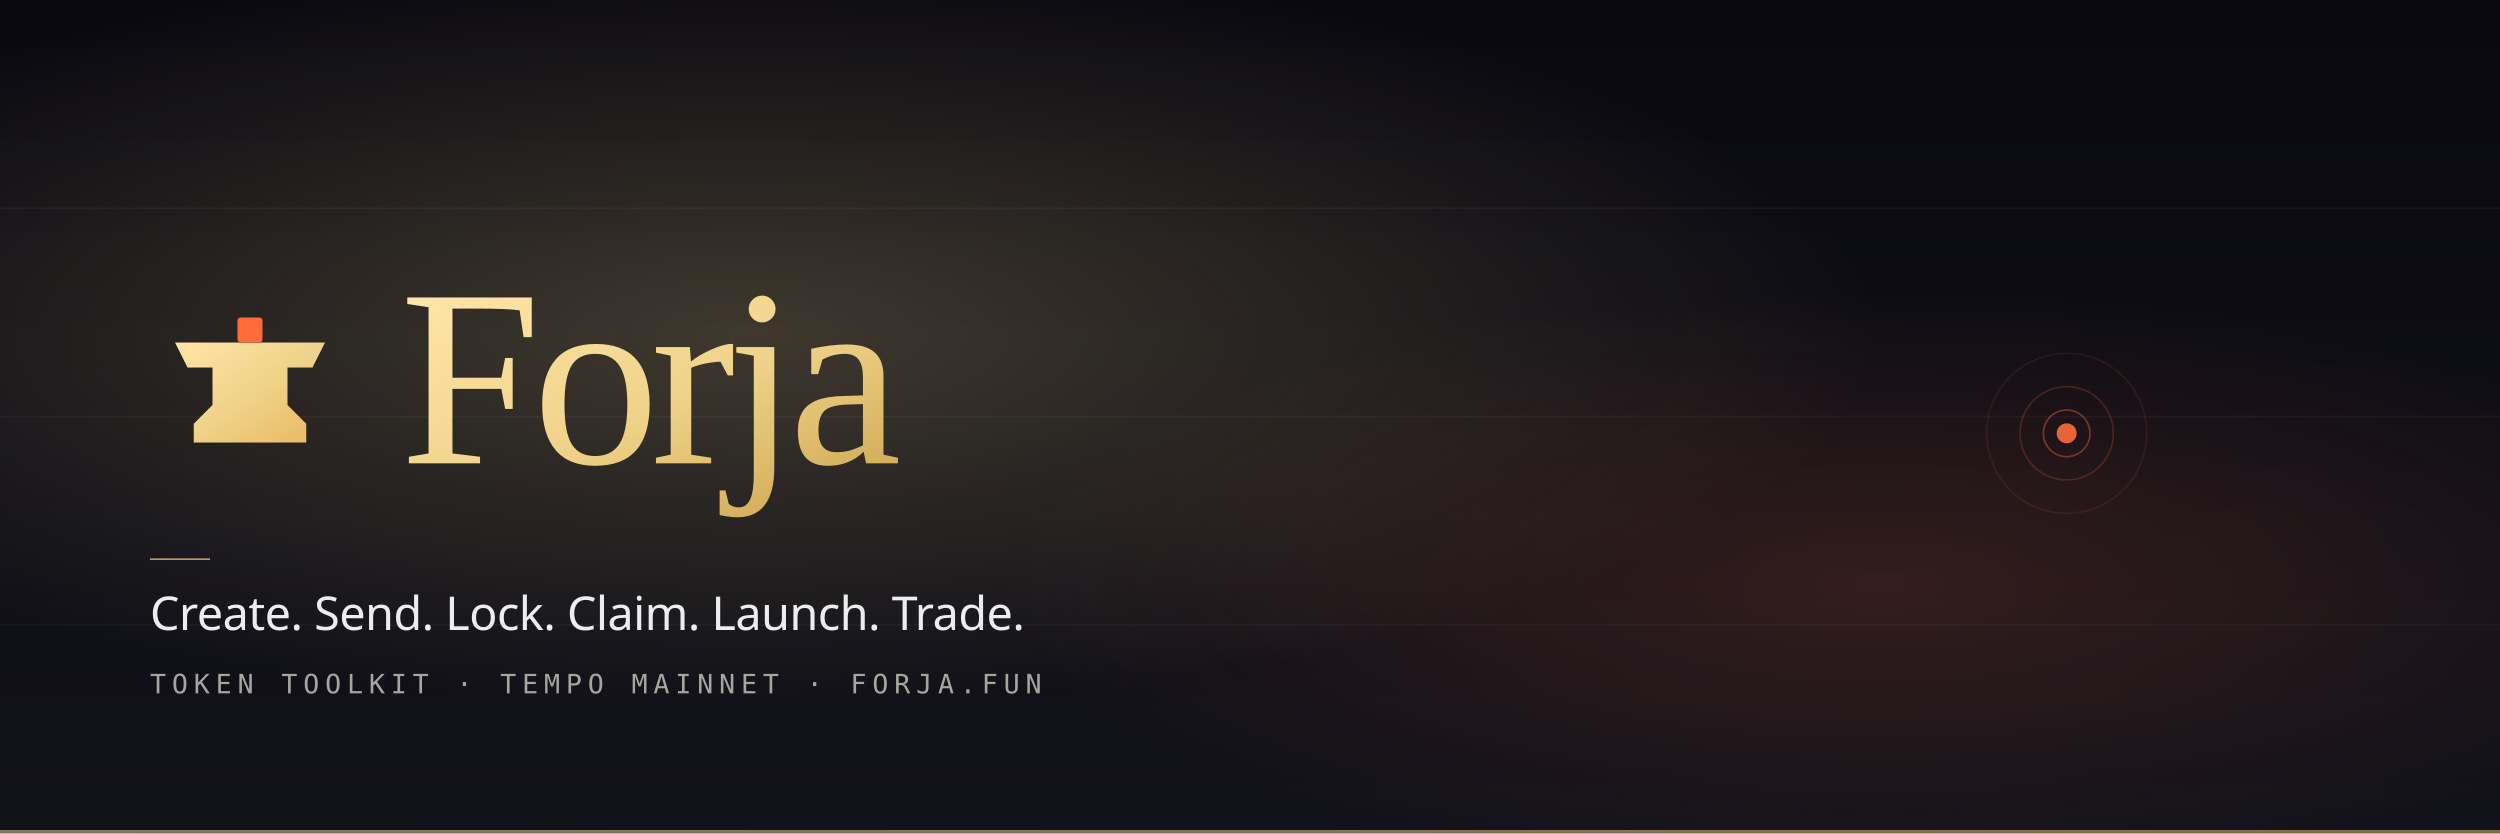
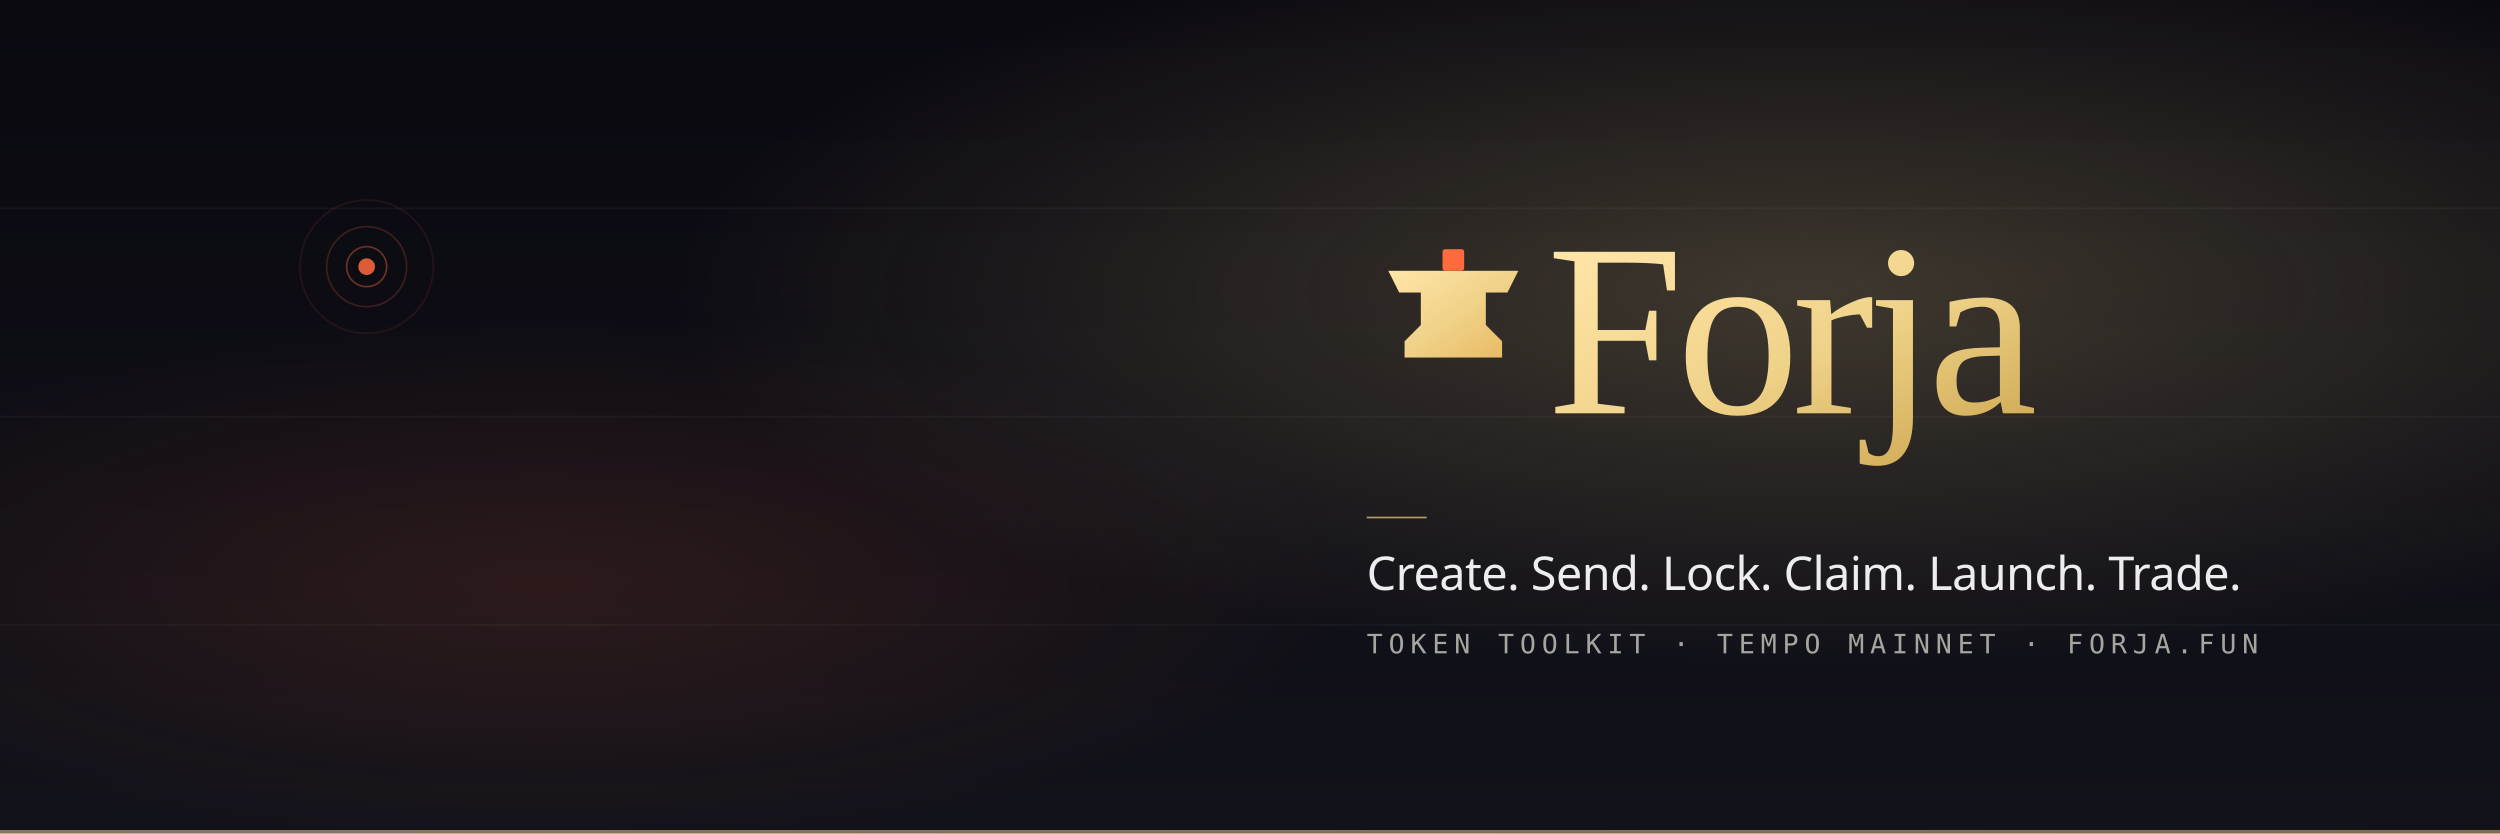
<svg xmlns="http://www.w3.org/2000/svg" viewBox="0 0 1500 500" fill="none" role="img" aria-label="Forja X banner">
  <defs>
    <linearGradient id="bnBg" x1="0" x2="0" y1="0" y2="1">
      <stop offset="0" stop-color="#0a0910" />
      <stop offset="1" stop-color="#12121a" />
    </linearGradient>
-     <radialGradient id="bnGlow1" cx="0.3" cy="0.4" r="0.45">
+     <radialGradient id="bnGlow1" cx="0.72" cy="0.35" r="0.45">
      <stop offset="0" stop-color="rgba(240,211,138,0.22)" />
      <stop offset="1" stop-color="rgba(240,211,138,0)" />
    </radialGradient>
-     <radialGradient id="bnGlow2" cx="0.75" cy="0.7" r="0.35">
-       <stop offset="0" stop-color="rgba(255,107,61,0.15)" />
+     <radialGradient id="bnGlow2" cx="0.22" cy="0.7" r="0.32">
+       <stop offset="0" stop-color="rgba(255,107,61,0.12)" />
      <stop offset="1" stop-color="rgba(255,107,61,0)" />
    </radialGradient>
    <linearGradient id="bnMark" x1="0" x2="1" y1="0" y2="1">
      <stop offset="0" stop-color="#ffe5a8" />
      <stop offset="0.5" stop-color="#f0d38a" />
      <stop offset="1" stop-color="#e8b860" />
    </linearGradient>
    <linearGradient id="bnText" x1="0" x2="1" y1="0" y2="1">
      <stop offset="0" stop-color="#ffe5a8" />
      <stop offset="0.5" stop-color="#f0d38a" />
      <stop offset="1" stop-color="#c9a24a" />
    </linearGradient>
  </defs>
  <rect width="1500" height="500" fill="url(#bnBg)" />
  <rect width="1500" height="500" fill="url(#bnGlow1)" />
  <rect width="1500" height="500" fill="url(#bnGlow2)" />
  <g stroke="rgba(255,255,255,0.04)" stroke-width="1">
    <line x1="0" y1="125" x2="1500" y2="125" />
    <line x1="0" y1="250" x2="1500" y2="250" />
    <line x1="0" y1="375" x2="1500" y2="375" />
  </g>
-   <g transform="translate(90, 168)">
-     <g transform="scale(3.75)">
+   <g transform="translate(180, 120)">
+     <circle cx="40" cy="40" r="5" fill="#ff6b3d" opacity="0.85" />
+     <circle cx="40" cy="40" r="12" fill="none" stroke="rgba(255,107,61,0.4)" stroke-width="1" />
+     <circle cx="40" cy="40" r="24" fill="none" stroke="rgba(255,107,61,0.2)" stroke-width="1" />
+     <circle cx="40" cy="40" r="40" fill="none" stroke="rgba(255,107,61,0.1)" stroke-width="1" />
+   </g>
+   <g transform="translate(820, 130)">
+     <g transform="scale(3.25)">
      <path d="M4 10 L28 10 L26 14 L22 14 L22 20 L25 23 L25 26 L7 26 L7 23 L10 20 L10 14 L6 14 Z" fill="url(#bnMark)" />
      <rect x="14" y="6" width="4" height="4" rx="0.5" fill="#ff6b3d" />
    </g>
  </g>
-   <text x="240" y="278" font-family="'Instrument Serif', 'Times New Roman', serif" font-size="152" font-weight="400" letter-spacing="-5" fill="url(#bnText)">Forja</text>
-   <g transform="translate(90, 335)">
+   <text x="928" y="248" font-family="'Instrument Serif', 'Times New Roman', serif" font-size="148" font-weight="400" letter-spacing="-4.5" fill="url(#bnText)">Forja</text>
+   <g transform="translate(820, 310)">
    <rect width="36" height="1" fill="#f0d38a" opacity="0.7" />
  </g>
-   <text x="90" y="378" font-family="'Geist', system-ui, sans-serif" font-size="28" font-weight="500" letter-spacing="-0.3" fill="#ededf0">Create. Send. Lock. Claim. Launch. Trade.</text>
-   <text x="90" y="416" font-family="'JetBrains Mono', ui-monospace, monospace" font-size="16" font-weight="500" letter-spacing="3.5" fill="#a6a6a0">TOKEN TOOLKIT · TEMPO MAINNET · FORJA.FUN</text>
-   <g transform="translate(1200, 220)">
-     <circle cx="40" cy="40" r="6" fill="#ff6b3d" opacity="0.9" />
-     <circle cx="40" cy="40" r="14" fill="none" stroke="rgba(255,107,61,0.4)" stroke-width="1" />
-     <circle cx="40" cy="40" r="28" fill="none" stroke="rgba(255,107,61,0.2)" stroke-width="1" />
-     <circle cx="40" cy="40" r="48" fill="none" stroke="rgba(255,107,61,0.1)" stroke-width="1" />
-   </g>
+   <text x="820" y="354" font-family="'Geist', system-ui, sans-serif" font-size="28" font-weight="500" letter-spacing="-0.3" fill="#ededf0">Create. Send. Lock. Claim. Launch. Trade.</text>
+   <text x="820" y="392" font-family="'JetBrains Mono', ui-monospace, monospace" font-size="16" font-weight="500" letter-spacing="3.5" fill="#a6a6a0">TOKEN TOOLKIT · TEMPO MAINNET · FORJA.FUN</text>
  <rect x="0" y="498" width="1500" height="2" fill="url(#bnMark)" opacity="0.5" />
</svg>
